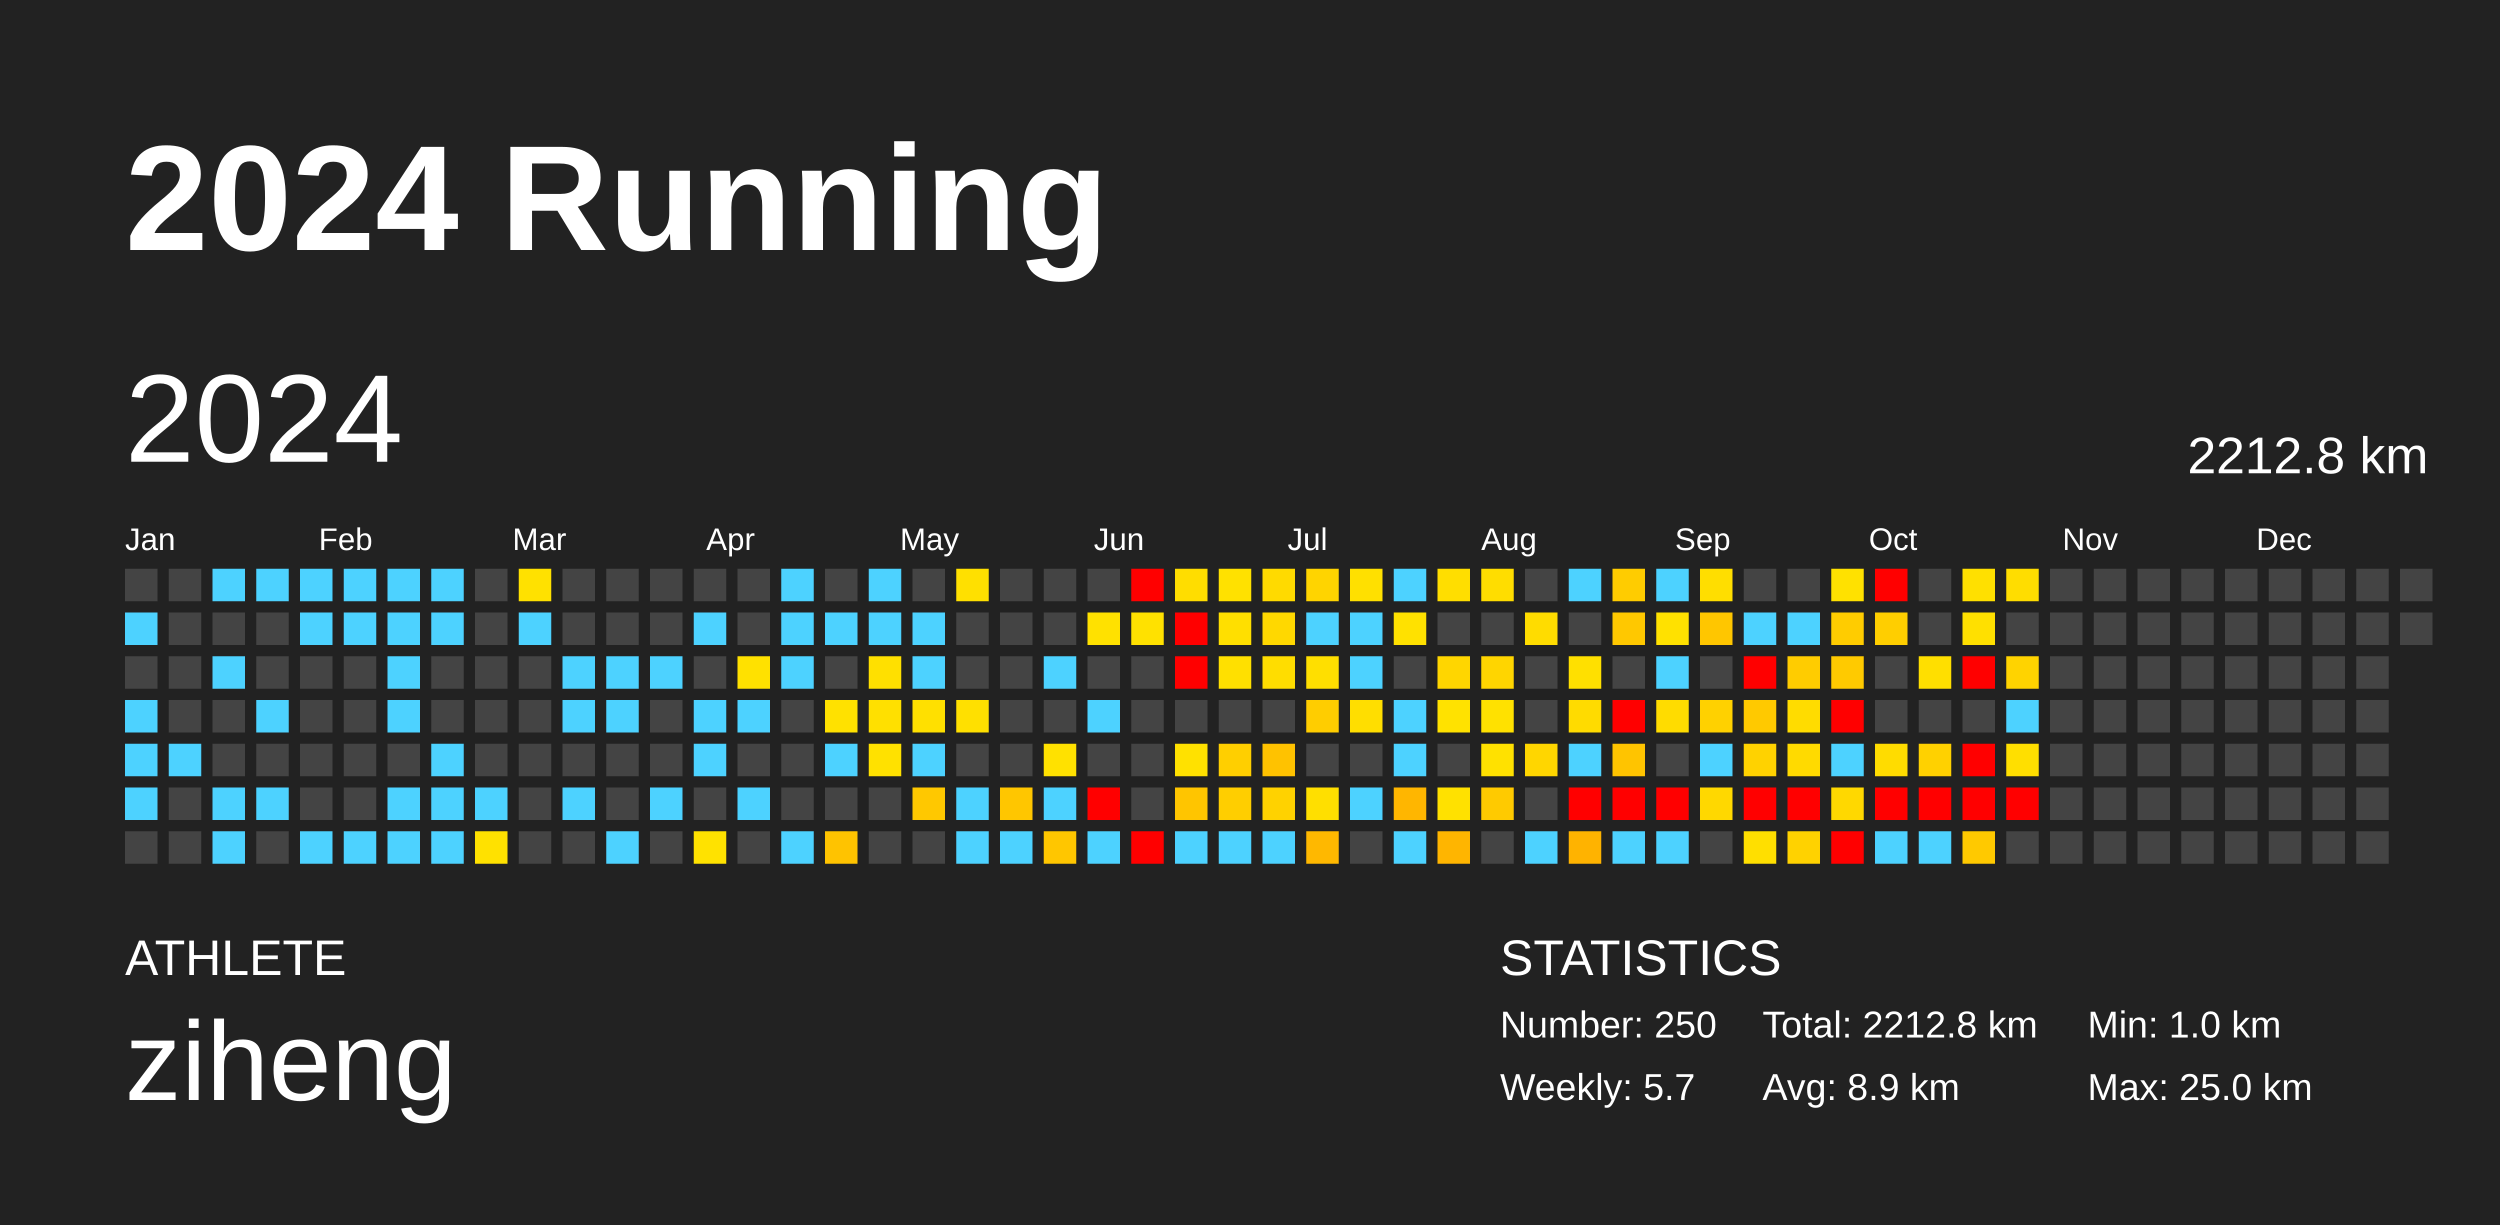
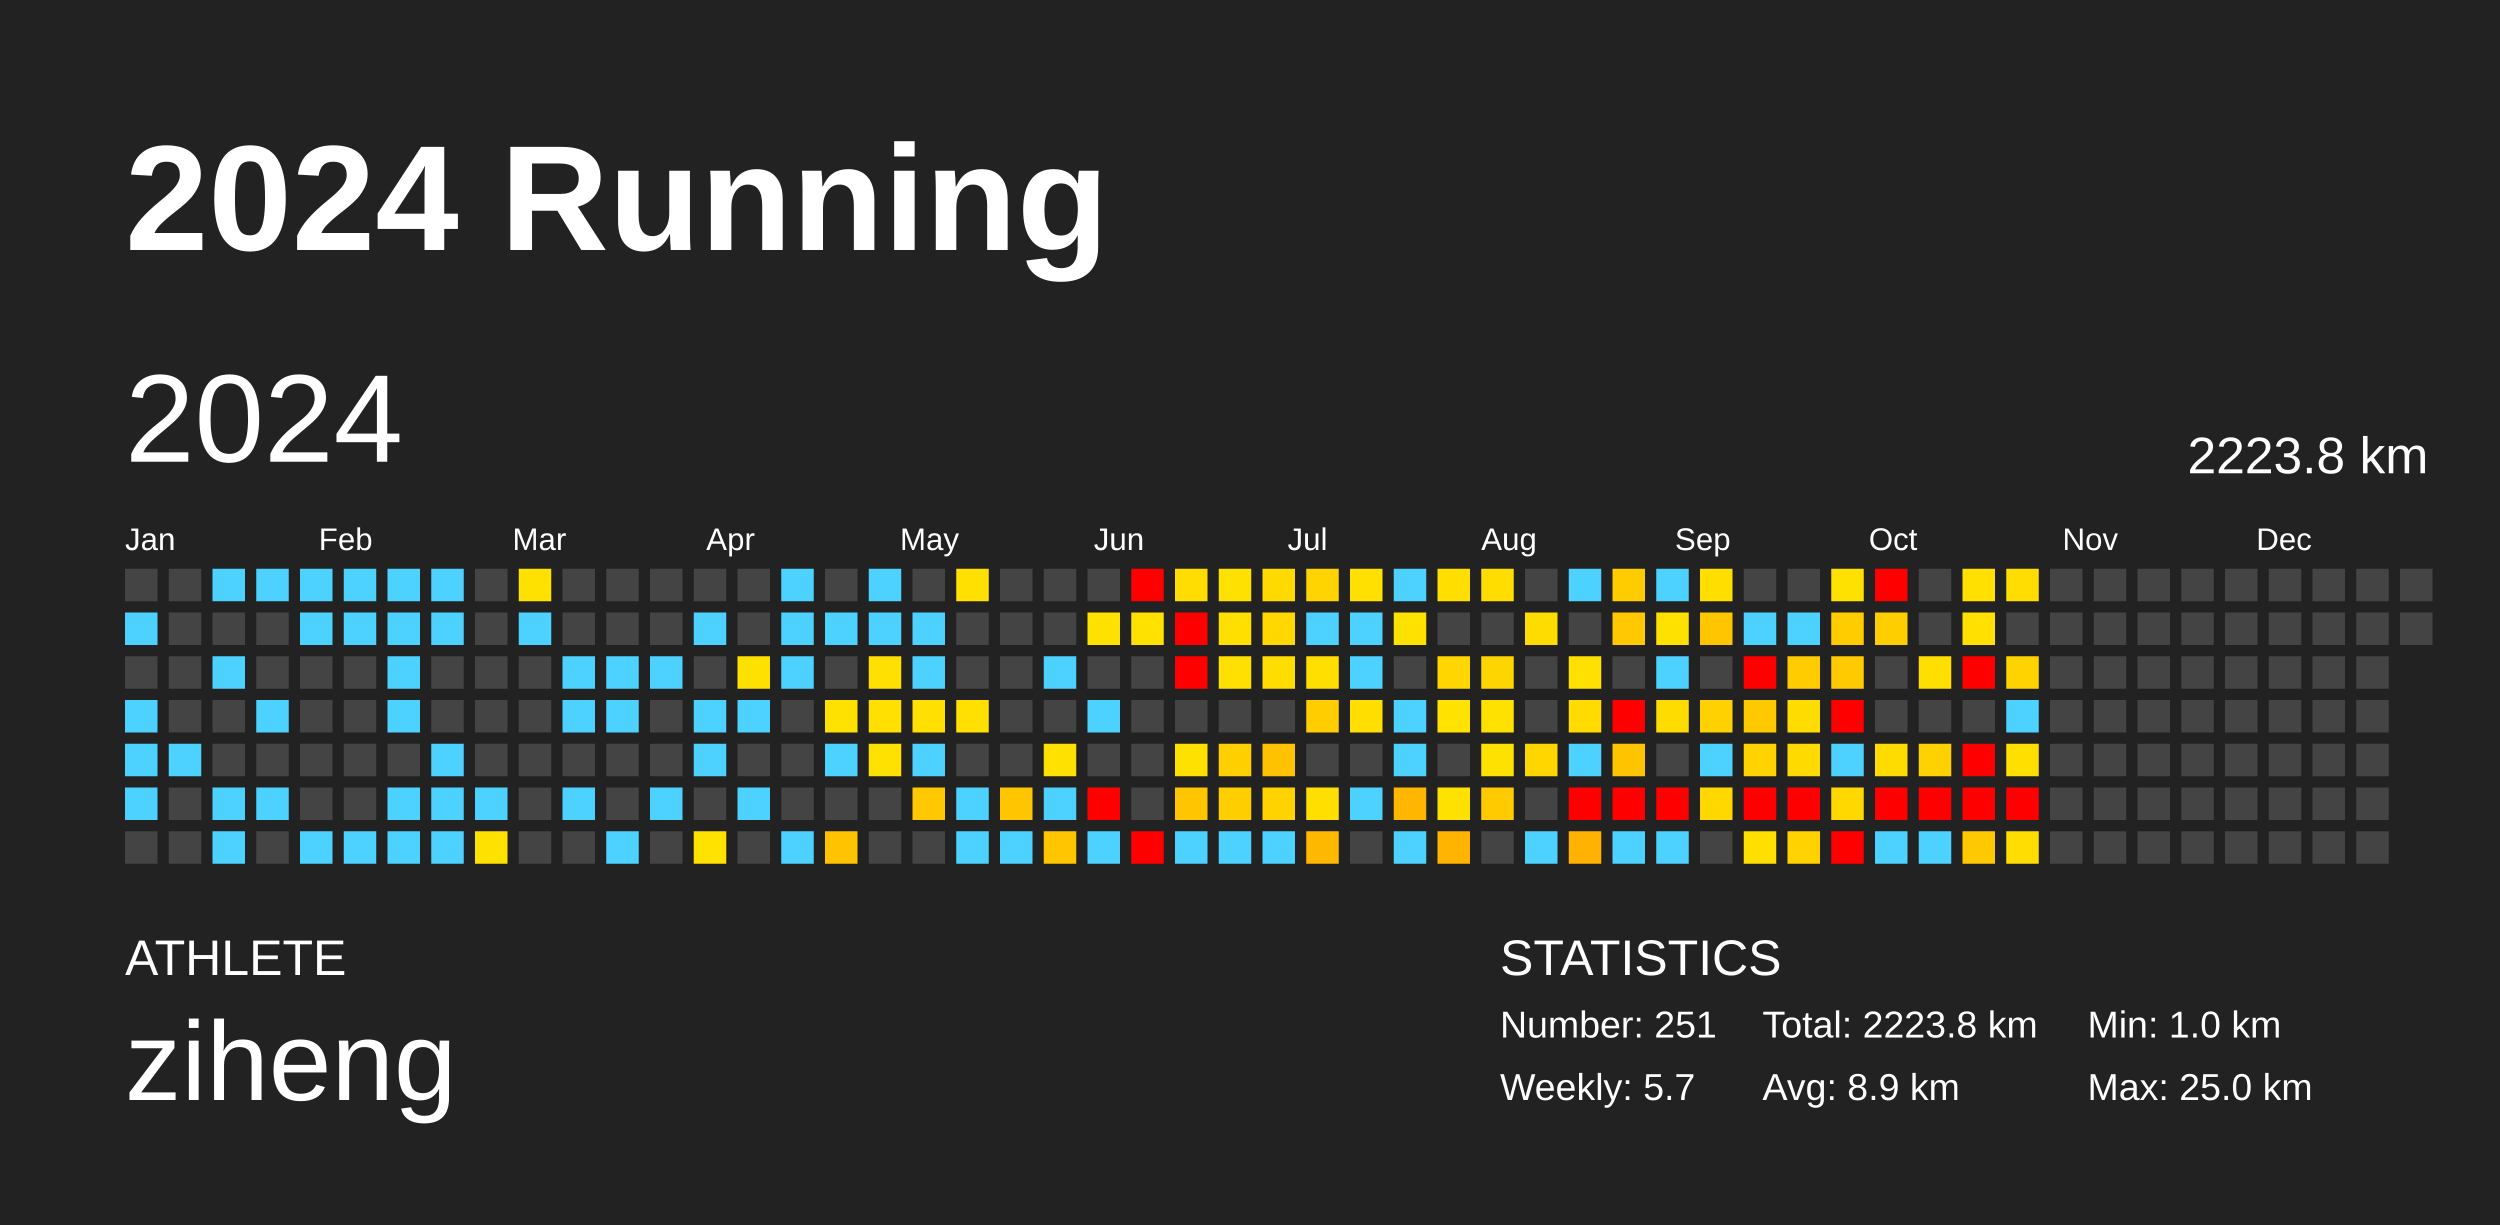
<svg xmlns="http://www.w3.org/2000/svg" baseProfile="full" height="98mm" version="1.1" viewBox="0,0,200,98" width="200mm">
  <defs />
  <rect fill="#222222" height="98" width="200" x="0" y="0" />
  <text fill="#FFFFFF" style="font-size:12px; font-family:Arial; font-weight:bold;" x="10" y="20">2024 Running</text>
  <text fill="#FFFFFF" style="font-size:4px; font-family:Arial" x="10" y="78">ATHLETE</text>
  <text fill="#FFFFFF" style="font-size:9px; font-family:Arial" x="10" y="88">ziheng</text>
  <text fill="#FFFFFF" style="font-size:4px; font-family:Arial" x="120" y="78">STATISTICS</text>
-   <text fill="#FFFFFF" style="font-size:3px; font-family:Arial" x="120" y="83">Number: 250</text>
+   <text fill="#FFFFFF" style="font-size:3px; font-family:Arial" x="120" y="83">Number: 251</text>
  <text fill="#FFFFFF" style="font-size:3px; font-family:Arial" x="120" y="88">Weekly: 5.7</text>
-   <text fill="#FFFFFF" style="font-size:3px; font-family:Arial" x="141" y="83">Total: 2212.8 km</text>
+   <text fill="#FFFFFF" style="font-size:3px; font-family:Arial" x="141" y="83">Total: 2223.8 km</text>
  <text fill="#FFFFFF" style="font-size:3px; font-family:Arial" x="141" y="88">Avg: 8.9 km</text>
  <text fill="#FFFFFF" style="font-size:3px; font-family:Arial" x="167" y="83">Min: 1.0 km</text>
  <text fill="#FFFFFF" style="font-size:3px; font-family:Arial" x="167" y="88">Max: 25.0 km</text>
  <text dominant-baseline="hanging" fill="#FFFFFF" style="font-size:10.0px; font-family:Arial;" x="10" y="30">2024</text>
-   <text dominant-baseline="hanging" fill="#FFFFFF" style="font-size:4.125px; font-family:Arial;" x="175" y="35">2212.8 km</text>
+   <text dominant-baseline="hanging" fill="#FFFFFF" style="font-size:4.125px; font-family:Arial;" x="175" y="35">2223.8 km</text>
  <text fill="#FFFFFF" style="font-size:2.5px; font-family:Arial" x="10.0" y="44">Jan</text>
  <text fill="#FFFFFF" style="font-size:2.5px; font-family:Arial" x="25.5" y="44">Feb</text>
  <text fill="#FFFFFF" style="font-size:2.5px; font-family:Arial" x="41.0" y="44">Mar</text>
  <text fill="#FFFFFF" style="font-size:2.5px; font-family:Arial" x="56.5" y="44">Apr</text>
  <text fill="#FFFFFF" style="font-size:2.5px; font-family:Arial" x="72.0" y="44">May</text>
  <text fill="#FFFFFF" style="font-size:2.5px; font-family:Arial" x="87.5" y="44">Jun</text>
  <text fill="#FFFFFF" style="font-size:2.5px; font-family:Arial" x="103.0" y="44">Jul</text>
  <text fill="#FFFFFF" style="font-size:2.5px; font-family:Arial" x="118.5" y="44">Aug</text>
  <text fill="#FFFFFF" style="font-size:2.5px; font-family:Arial" x="134.0" y="44">Sep</text>
  <text fill="#FFFFFF" style="font-size:2.5px; font-family:Arial" x="149.5" y="44">Oct</text>
  <text fill="#FFFFFF" style="font-size:2.5px; font-family:Arial" x="165.0" y="44">Nov</text>
  <text fill="#FFFFFF" style="font-size:2.5px; font-family:Arial" x="180.5" y="44">Dec</text>
  <rect fill="#444444" height="2.6" width="2.6" x="10.0" y="45.5" />
  <rect fill="#4dd2ff" height="2.6" width="2.6" x="10.0" y="49.0" />
  <rect fill="#444444" height="2.6" width="2.6" x="10.0" y="52.5" />
  <rect fill="#4dd2ff" height="2.6" width="2.6" x="10.0" y="56.0" />
  <rect fill="#4dd2ff" height="2.6" width="2.6" x="10.0" y="59.5" />
  <rect fill="#4dd2ff" height="2.6" width="2.6" x="10.0" y="63.0" />
  <rect fill="#444444" height="2.6" width="2.6" x="10.0" y="66.5" />
  <rect fill="#444444" height="2.6" width="2.6" x="13.5" y="45.5" />
  <rect fill="#444444" height="2.6" width="2.6" x="13.5" y="49.0" />
  <rect fill="#444444" height="2.6" width="2.6" x="13.5" y="52.5" />
  <rect fill="#444444" height="2.6" width="2.6" x="13.5" y="56.0" />
  <rect fill="#4dd2ff" height="2.6" width="2.6" x="13.5" y="59.5" />
  <rect fill="#444444" height="2.6" width="2.6" x="13.5" y="63.0" />
  <rect fill="#444444" height="2.6" width="2.6" x="13.5" y="66.5" />
  <rect fill="#4dd2ff" height="2.6" width="2.6" x="17.0" y="45.5" />
  <rect fill="#444444" height="2.6" width="2.6" x="17.0" y="49.0" />
  <rect fill="#4dd2ff" height="2.6" width="2.6" x="17.0" y="52.5" />
  <rect fill="#444444" height="2.6" width="2.6" x="17.0" y="56.0" />
  <rect fill="#444444" height="2.6" width="2.6" x="17.0" y="59.5" />
  <rect fill="#4dd2ff" height="2.6" width="2.6" x="17.0" y="63.0" />
  <rect fill="#4dd2ff" height="2.6" width="2.6" x="17.0" y="66.5" />
  <rect fill="#4dd2ff" height="2.6" width="2.6" x="20.5" y="45.5" />
  <rect fill="#444444" height="2.6" width="2.6" x="20.5" y="49.0" />
  <rect fill="#444444" height="2.6" width="2.6" x="20.5" y="52.5" />
  <rect fill="#4dd2ff" height="2.6" width="2.6" x="20.5" y="56.0" />
  <rect fill="#444444" height="2.6" width="2.6" x="20.5" y="59.5" />
  <rect fill="#4dd2ff" height="2.6" width="2.6" x="20.5" y="63.0" />
  <rect fill="#444444" height="2.6" width="2.6" x="20.5" y="66.5" />
  <rect fill="#4dd2ff" height="2.6" width="2.6" x="24.0" y="45.5" />
  <rect fill="#4dd2ff" height="2.6" width="2.6" x="24.0" y="49.0" />
  <rect fill="#444444" height="2.6" width="2.6" x="24.0" y="52.5" />
  <rect fill="#444444" height="2.6" width="2.6" x="24.0" y="56.0" />
  <rect fill="#444444" height="2.6" width="2.6" x="24.0" y="59.5" />
  <rect fill="#444444" height="2.6" width="2.6" x="24.0" y="63.0" />
  <rect fill="#4dd2ff" height="2.6" width="2.6" x="24.0" y="66.5" />
  <rect fill="#4dd2ff" height="2.6" width="2.6" x="27.5" y="45.5" />
  <rect fill="#4dd2ff" height="2.6" width="2.6" x="27.5" y="49.0" />
  <rect fill="#444444" height="2.6" width="2.6" x="27.5" y="52.5" />
  <rect fill="#444444" height="2.6" width="2.6" x="27.5" y="56.0" />
  <rect fill="#444444" height="2.6" width="2.6" x="27.5" y="59.5" />
  <rect fill="#444444" height="2.6" width="2.6" x="27.5" y="63.0" />
  <rect fill="#4dd2ff" height="2.6" width="2.6" x="27.5" y="66.5" />
  <rect fill="#4dd2ff" height="2.6" width="2.6" x="31.0" y="45.5" />
  <rect fill="#4dd2ff" height="2.6" width="2.6" x="31.0" y="49.0" />
  <rect fill="#4dd2ff" height="2.6" width="2.6" x="31.0" y="52.5" />
  <rect fill="#4dd2ff" height="2.6" width="2.6" x="31.0" y="56.0" />
  <rect fill="#444444" height="2.6" width="2.6" x="31.0" y="59.5" />
  <rect fill="#4dd2ff" height="2.6" width="2.6" x="31.0" y="63.0" />
  <rect fill="#4dd2ff" height="2.6" width="2.6" x="31.0" y="66.5" />
  <rect fill="#4dd2ff" height="2.6" width="2.6" x="34.5" y="45.5" />
  <rect fill="#4dd2ff" height="2.6" width="2.6" x="34.5" y="49.0" />
  <rect fill="#444444" height="2.6" width="2.6" x="34.5" y="52.5" />
  <rect fill="#444444" height="2.6" width="2.6" x="34.5" y="56.0" />
  <rect fill="#4dd2ff" height="2.6" width="2.6" x="34.5" y="59.5" />
  <rect fill="#4dd2ff" height="2.6" width="2.6" x="34.5" y="63.0" />
  <rect fill="#4dd2ff" height="2.6" width="2.6" x="34.5" y="66.5" />
  <rect fill="#444444" height="2.6" width="2.6" x="38.0" y="45.5" />
  <rect fill="#444444" height="2.6" width="2.6" x="38.0" y="49.0" />
  <rect fill="#444444" height="2.6" width="2.6" x="38.0" y="52.5" />
  <rect fill="#444444" height="2.6" width="2.6" x="38.0" y="56.0" />
  <rect fill="#444444" height="2.6" width="2.6" x="38.0" y="59.5" />
  <rect fill="#4dd2ff" height="2.6" width="2.6" x="38.0" y="63.0" />
  <rect fill="#ffe100" height="2.6" width="2.6" x="38.0" y="66.5" />
  <rect fill="#ffe100" height="2.6" width="2.6" x="41.5" y="45.5" />
  <rect fill="#4dd2ff" height="2.6" width="2.6" x="41.5" y="49.0" />
  <rect fill="#444444" height="2.6" width="2.6" x="41.5" y="52.5" />
  <rect fill="#444444" height="2.6" width="2.6" x="41.5" y="56.0" />
  <rect fill="#444444" height="2.6" width="2.6" x="41.5" y="59.5" />
  <rect fill="#444444" height="2.6" width="2.6" x="41.5" y="63.0" />
  <rect fill="#444444" height="2.6" width="2.6" x="41.5" y="66.5" />
  <rect fill="#444444" height="2.6" width="2.6" x="45.0" y="45.5" />
  <rect fill="#444444" height="2.6" width="2.6" x="45.0" y="49.0" />
  <rect fill="#4dd2ff" height="2.6" width="2.6" x="45.0" y="52.5" />
  <rect fill="#4dd2ff" height="2.6" width="2.6" x="45.0" y="56.0" />
  <rect fill="#444444" height="2.6" width="2.6" x="45.0" y="59.5" />
  <rect fill="#4dd2ff" height="2.6" width="2.6" x="45.0" y="63.0" />
  <rect fill="#444444" height="2.6" width="2.6" x="45.0" y="66.5" />
  <rect fill="#444444" height="2.6" width="2.6" x="48.5" y="45.5" />
  <rect fill="#444444" height="2.6" width="2.6" x="48.5" y="49.0" />
  <rect fill="#4dd2ff" height="2.6" width="2.6" x="48.5" y="52.5" />
  <rect fill="#4dd2ff" height="2.6" width="2.6" x="48.5" y="56.0" />
  <rect fill="#444444" height="2.6" width="2.6" x="48.5" y="59.5" />
  <rect fill="#444444" height="2.6" width="2.6" x="48.5" y="63.0" />
  <rect fill="#4dd2ff" height="2.6" width="2.6" x="48.5" y="66.5" />
  <rect fill="#444444" height="2.6" width="2.6" x="52.0" y="45.5" />
  <rect fill="#444444" height="2.6" width="2.6" x="52.0" y="49.0" />
  <rect fill="#4dd2ff" height="2.6" width="2.6" x="52.0" y="52.5" />
  <rect fill="#444444" height="2.6" width="2.6" x="52.0" y="56.0" />
  <rect fill="#444444" height="2.6" width="2.6" x="52.0" y="59.5" />
  <rect fill="#4dd2ff" height="2.6" width="2.6" x="52.0" y="63.0" />
  <rect fill="#444444" height="2.6" width="2.6" x="52.0" y="66.5" />
  <rect fill="#444444" height="2.6" width="2.6" x="55.5" y="45.5" />
  <rect fill="#4dd2ff" height="2.6" width="2.6" x="55.5" y="49.0" />
  <rect fill="#444444" height="2.6" width="2.6" x="55.5" y="52.5" />
  <rect fill="#4dd2ff" height="2.6" width="2.6" x="55.5" y="56.0" />
  <rect fill="#4dd2ff" height="2.6" width="2.6" x="55.5" y="59.5" />
  <rect fill="#444444" height="2.6" width="2.6" x="55.5" y="63.0" />
  <rect fill="#ffe200" height="2.6" width="2.6" x="55.5" y="66.5" />
  <rect fill="#444444" height="2.6" width="2.6" x="59.0" y="45.5" />
  <rect fill="#444444" height="2.6" width="2.6" x="59.0" y="49.0" />
  <rect fill="#ffe100" height="2.6" width="2.6" x="59.0" y="52.5" />
  <rect fill="#4dd2ff" height="2.6" width="2.6" x="59.0" y="56.0" />
  <rect fill="#444444" height="2.6" width="2.6" x="59.0" y="59.5" />
  <rect fill="#4dd2ff" height="2.6" width="2.6" x="59.0" y="63.0" />
  <rect fill="#444444" height="2.6" width="2.6" x="59.0" y="66.5" />
  <rect fill="#4dd2ff" height="2.6" width="2.6" x="62.5" y="45.5" />
  <rect fill="#4dd2ff" height="2.6" width="2.6" x="62.5" y="49.0" />
  <rect fill="#4dd2ff" height="2.6" width="2.6" x="62.5" y="52.5" />
  <rect fill="#444444" height="2.6" width="2.6" x="62.5" y="56.0" />
  <rect fill="#444444" height="2.6" width="2.6" x="62.5" y="59.5" />
  <rect fill="#444444" height="2.6" width="2.6" x="62.5" y="63.0" />
  <rect fill="#4dd2ff" height="2.6" width="2.6" x="62.5" y="66.5" />
  <rect fill="#444444" height="2.6" width="2.6" x="66.0" y="45.5" />
  <rect fill="#4dd2ff" height="2.6" width="2.6" x="66.0" y="49.0" />
  <rect fill="#444444" height="2.6" width="2.6" x="66.0" y="52.5" />
  <rect fill="#ffe100" height="2.6" width="2.6" x="66.0" y="56.0" />
  <rect fill="#4dd2ff" height="2.6" width="2.6" x="66.0" y="59.5" />
  <rect fill="#444444" height="2.6" width="2.6" x="66.0" y="63.0" />
  <rect fill="#ffc300" height="2.6" width="2.6" x="66.0" y="66.5" />
  <rect fill="#4dd2ff" height="2.6" width="2.6" x="69.5" y="45.5" />
  <rect fill="#4dd2ff" height="2.6" width="2.6" x="69.5" y="49.0" />
  <rect fill="#ffe000" height="2.6" width="2.6" x="69.5" y="52.5" />
  <rect fill="#ffe000" height="2.6" width="2.6" x="69.5" y="56.0" />
  <rect fill="#ffe100" height="2.6" width="2.6" x="69.5" y="59.5" />
  <rect fill="#444444" height="2.6" width="2.6" x="69.5" y="63.0" />
  <rect fill="#444444" height="2.6" width="2.6" x="69.5" y="66.5" />
  <rect fill="#444444" height="2.6" width="2.6" x="73.0" y="45.5" />
  <rect fill="#4dd2ff" height="2.6" width="2.6" x="73.0" y="49.0" />
  <rect fill="#4dd2ff" height="2.6" width="2.6" x="73.0" y="52.5" />
  <rect fill="#ffe000" height="2.6" width="2.6" x="73.0" y="56.0" />
  <rect fill="#4dd2ff" height="2.6" width="2.6" x="73.0" y="59.5" />
  <rect fill="#ffc800" height="2.6" width="2.6" x="73.0" y="63.0" />
  <rect fill="#444444" height="2.6" width="2.6" x="73.0" y="66.5" />
  <rect fill="#ffe000" height="2.6" width="2.6" x="76.5" y="45.5" />
  <rect fill="#444444" height="2.6" width="2.6" x="76.5" y="49.0" />
  <rect fill="#444444" height="2.6" width="2.6" x="76.5" y="52.5" />
  <rect fill="#ffe000" height="2.6" width="2.6" x="76.5" y="56.0" />
  <rect fill="#444444" height="2.6" width="2.6" x="76.5" y="59.5" />
  <rect fill="#4dd2ff" height="2.6" width="2.6" x="76.5" y="63.0" />
  <rect fill="#4dd2ff" height="2.6" width="2.6" x="76.5" y="66.5" />
  <rect fill="#444444" height="2.6" width="2.6" x="80.0" y="45.5" />
  <rect fill="#444444" height="2.6" width="2.6" x="80.0" y="49.0" />
  <rect fill="#444444" height="2.6" width="2.6" x="80.0" y="52.5" />
  <rect fill="#444444" height="2.6" width="2.6" x="80.0" y="56.0" />
  <rect fill="#444444" height="2.6" width="2.6" x="80.0" y="59.5" />
  <rect fill="#ffc600" height="2.6" width="2.6" x="80.0" y="63.0" />
  <rect fill="#4dd2ff" height="2.6" width="2.6" x="80.0" y="66.5" />
  <rect fill="#444444" height="2.6" width="2.6" x="83.5" y="45.5" />
  <rect fill="#444444" height="2.6" width="2.6" x="83.5" y="49.0" />
  <rect fill="#4dd2ff" height="2.6" width="2.6" x="83.5" y="52.5" />
  <rect fill="#444444" height="2.6" width="2.6" x="83.5" y="56.0" />
  <rect fill="#ffe100" height="2.6" width="2.6" x="83.5" y="59.5" />
  <rect fill="#4dd2ff" height="2.6" width="2.6" x="83.5" y="63.0" />
  <rect fill="#ffc600" height="2.6" width="2.6" x="83.5" y="66.5" />
  <rect fill="#444444" height="2.6" width="2.6" x="87.0" y="45.5" />
  <rect fill="#ffe100" height="2.6" width="2.6" x="87.0" y="49.0" />
  <rect fill="#444444" height="2.6" width="2.6" x="87.0" y="52.5" />
  <rect fill="#4dd2ff" height="2.6" width="2.6" x="87.0" y="56.0" />
  <rect fill="#444444" height="2.6" width="2.6" x="87.0" y="59.5" />
  <rect fill="red" height="2.6" width="2.6" x="87.0" y="63.0" />
  <rect fill="#4dd2ff" height="2.6" width="2.6" x="87.0" y="66.5" />
  <rect fill="red" height="2.6" width="2.6" x="90.5" y="45.5" />
  <rect fill="#ffe100" height="2.6" width="2.6" x="90.5" y="49.0" />
  <rect fill="#444444" height="2.6" width="2.6" x="90.5" y="52.5" />
  <rect fill="#444444" height="2.6" width="2.6" x="90.5" y="56.0" />
  <rect fill="#444444" height="2.6" width="2.6" x="90.5" y="59.5" />
  <rect fill="#444444" height="2.6" width="2.6" x="90.5" y="63.0" />
  <rect fill="red" height="2.6" width="2.6" x="90.5" y="66.5" />
  <rect fill="#ffdd00" height="2.6" width="2.6" x="94.0" y="45.5" />
  <rect fill="red" height="2.6" width="2.6" x="94.0" y="49.0" />
  <rect fill="red" height="2.6" width="2.6" x="94.0" y="52.5" />
  <rect fill="#444444" height="2.6" width="2.6" x="94.0" y="56.0" />
  <rect fill="#ffe100" height="2.6" width="2.6" x="94.0" y="59.5" />
  <rect fill="#ffc500" height="2.6" width="2.6" x="94.0" y="63.0" />
  <rect fill="#4dd2ff" height="2.6" width="2.6" x="94.0" y="66.5" />
  <rect fill="#ffe100" height="2.6" width="2.6" x="97.5" y="45.5" />
  <rect fill="#ffdf00" height="2.6" width="2.6" x="97.5" y="49.0" />
  <rect fill="#ffe000" height="2.6" width="2.6" x="97.5" y="52.5" />
  <rect fill="#444444" height="2.6" width="2.6" x="97.5" y="56.0" />
  <rect fill="#ffcf00" height="2.6" width="2.6" x="97.5" y="59.5" />
  <rect fill="#ffce00" height="2.6" width="2.6" x="97.5" y="63.0" />
  <rect fill="#4dd2ff" height="2.6" width="2.6" x="97.5" y="66.5" />
  <rect fill="#ffda00" height="2.6" width="2.6" x="101.0" y="45.5" />
  <rect fill="#ffd800" height="2.6" width="2.6" x="101.0" y="49.0" />
  <rect fill="#ffdd00" height="2.6" width="2.6" x="101.0" y="52.5" />
  <rect fill="#444444" height="2.6" width="2.6" x="101.0" y="56.0" />
  <rect fill="#ffc200" height="2.6" width="2.6" x="101.0" y="59.5" />
  <rect fill="#ffd200" height="2.6" width="2.6" x="101.0" y="63.0" />
  <rect fill="#4dd2ff" height="2.6" width="2.6" x="101.0" y="66.5" />
  <rect fill="#ffd400" height="2.6" width="2.6" x="104.5" y="45.5" />
  <rect fill="#4dd2ff" height="2.6" width="2.6" x="104.5" y="49.0" />
  <rect fill="#ffdf00" height="2.6" width="2.6" x="104.5" y="52.5" />
  <rect fill="#ffcd00" height="2.6" width="2.6" x="104.5" y="56.0" />
  <rect fill="#444444" height="2.6" width="2.6" x="104.5" y="59.5" />
  <rect fill="#ffdf00" height="2.6" width="2.6" x="104.5" y="63.0" />
  <rect fill="#ffb800" height="2.6" width="2.6" x="104.5" y="66.5" />
  <rect fill="#ffe000" height="2.6" width="2.6" x="108.0" y="45.5" />
  <rect fill="#4dd2ff" height="2.6" width="2.6" x="108.0" y="49.0" />
  <rect fill="#4dd2ff" height="2.6" width="2.6" x="108.0" y="52.5" />
  <rect fill="#ffde00" height="2.6" width="2.6" x="108.0" y="56.0" />
  <rect fill="#444444" height="2.6" width="2.6" x="108.0" y="59.5" />
  <rect fill="#4dd2ff" height="2.6" width="2.6" x="108.0" y="63.0" />
  <rect fill="#444444" height="2.6" width="2.6" x="108.0" y="66.5" />
  <rect fill="#4dd2ff" height="2.6" width="2.6" x="111.5" y="45.5" />
  <rect fill="#ffe100" height="2.6" width="2.6" x="111.5" y="49.0" />
  <rect fill="#444444" height="2.6" width="2.6" x="111.5" y="52.5" />
  <rect fill="#4dd2ff" height="2.6" width="2.6" x="111.5" y="56.0" />
  <rect fill="#4dd2ff" height="2.6" width="2.6" x="111.5" y="59.5" />
  <rect fill="#ffb600" height="2.6" width="2.6" x="111.5" y="63.0" />
  <rect fill="#4dd2ff" height="2.6" width="2.6" x="111.5" y="66.5" />
  <rect fill="#ffde00" height="2.6" width="2.6" x="115.0" y="45.5" />
  <rect fill="#444444" height="2.6" width="2.6" x="115.0" y="49.0" />
  <rect fill="#ffd600" height="2.6" width="2.6" x="115.0" y="52.5" />
  <rect fill="#ffe200" height="2.6" width="2.6" x="115.0" y="56.0" />
  <rect fill="#444444" height="2.6" width="2.6" x="115.0" y="59.5" />
  <rect fill="#ffe100" height="2.6" width="2.6" x="115.0" y="63.0" />
  <rect fill="#ffb500" height="2.6" width="2.6" x="115.0" y="66.5" />
  <rect fill="#ffdd00" height="2.6" width="2.6" x="118.5" y="45.5" />
  <rect fill="#444444" height="2.6" width="2.6" x="118.5" y="49.0" />
  <rect fill="#ffd500" height="2.6" width="2.6" x="118.5" y="52.5" />
  <rect fill="#ffe100" height="2.6" width="2.6" x="118.5" y="56.0" />
  <rect fill="#ffe100" height="2.6" width="2.6" x="118.5" y="59.5" />
  <rect fill="#ffca00" height="2.6" width="2.6" x="118.5" y="63.0" />
  <rect fill="#444444" height="2.6" width="2.6" x="118.5" y="66.5" />
  <rect fill="#444444" height="2.6" width="2.6" x="122.0" y="45.5" />
  <rect fill="#ffdc00" height="2.6" width="2.6" x="122.0" y="49.0" />
  <rect fill="#444444" height="2.6" width="2.6" x="122.0" y="52.5" />
  <rect fill="#444444" height="2.6" width="2.6" x="122.0" y="56.0" />
  <rect fill="#ffd600" height="2.6" width="2.6" x="122.0" y="59.5" />
  <rect fill="#444444" height="2.6" width="2.6" x="122.0" y="63.0" />
  <rect fill="#4dd2ff" height="2.6" width="2.6" x="122.0" y="66.5" />
  <rect fill="#4dd2ff" height="2.6" width="2.6" x="125.5" y="45.5" />
  <rect fill="#444444" height="2.6" width="2.6" x="125.5" y="49.0" />
  <rect fill="#ffe000" height="2.6" width="2.6" x="125.5" y="52.5" />
  <rect fill="#ffdb00" height="2.6" width="2.6" x="125.5" y="56.0" />
  <rect fill="#4dd2ff" height="2.6" width="2.6" x="125.5" y="59.5" />
  <rect fill="red" height="2.6" width="2.6" x="125.5" y="63.0" />
  <rect fill="#ffb300" height="2.6" width="2.6" x="125.5" y="66.5" />
  <rect fill="#ffcc00" height="2.6" width="2.6" x="129.0" y="45.5" />
  <rect fill="#ffc800" height="2.6" width="2.6" x="129.0" y="49.0" />
  <rect fill="#444444" height="2.6" width="2.6" x="129.0" y="52.5" />
  <rect fill="red" height="2.6" width="2.6" x="129.0" y="56.0" />
  <rect fill="#ffc400" height="2.6" width="2.6" x="129.0" y="59.5" />
  <rect fill="red" height="2.6" width="2.6" x="129.0" y="63.0" />
  <rect fill="#4dd2ff" height="2.6" width="2.6" x="129.0" y="66.5" />
  <rect fill="#4dd2ff" height="2.6" width="2.6" x="132.5" y="45.5" />
  <rect fill="#ffe100" height="2.6" width="2.6" x="132.5" y="49.0" />
  <rect fill="#4dd2ff" height="2.6" width="2.6" x="132.5" y="52.5" />
  <rect fill="#ffdc00" height="2.6" width="2.6" x="132.5" y="56.0" />
  <rect fill="#444444" height="2.6" width="2.6" x="132.5" y="59.5" />
  <rect fill="red" height="2.6" width="2.6" x="132.5" y="63.0" />
  <rect fill="#4dd2ff" height="2.6" width="2.6" x="132.5" y="66.5" />
  <rect fill="#ffde00" height="2.6" width="2.6" x="136.0" y="45.5" />
  <rect fill="#ffc600" height="2.6" width="2.6" x="136.0" y="49.0" />
  <rect fill="#444444" height="2.6" width="2.6" x="136.0" y="52.5" />
  <rect fill="#ffd100" height="2.6" width="2.6" x="136.0" y="56.0" />
  <rect fill="#4dd2ff" height="2.6" width="2.6" x="136.0" y="59.5" />
  <rect fill="#ffd800" height="2.6" width="2.6" x="136.0" y="63.0" />
  <rect fill="#444444" height="2.6" width="2.6" x="136.0" y="66.5" />
  <rect fill="#444444" height="2.6" width="2.6" x="139.5" y="45.5" />
  <rect fill="#4dd2ff" height="2.6" width="2.6" x="139.5" y="49.0" />
  <rect fill="red" height="2.6" width="2.6" x="139.5" y="52.5" />
  <rect fill="#ffc900" height="2.6" width="2.6" x="139.5" y="56.0" />
  <rect fill="#ffd200" height="2.6" width="2.6" x="139.5" y="59.5" />
  <rect fill="red" height="2.6" width="2.6" x="139.5" y="63.0" />
  <rect fill="#ffdf00" height="2.6" width="2.6" x="139.5" y="66.5" />
  <rect fill="#444444" height="2.6" width="2.6" x="143.0" y="45.5" />
  <rect fill="#4dd2ff" height="2.6" width="2.6" x="143.0" y="49.0" />
  <rect fill="#ffcc00" height="2.6" width="2.6" x="143.0" y="52.5" />
  <rect fill="#ffdc00" height="2.6" width="2.6" x="143.0" y="56.0" />
  <rect fill="#ffda00" height="2.6" width="2.6" x="143.0" y="59.5" />
  <rect fill="red" height="2.6" width="2.6" x="143.0" y="63.0" />
  <rect fill="#ffd200" height="2.6" width="2.6" x="143.0" y="66.5" />
  <rect fill="#ffe100" height="2.6" width="2.6" x="146.5" y="45.5" />
  <rect fill="#ffcc00" height="2.6" width="2.6" x="146.5" y="49.0" />
  <rect fill="#ffca00" height="2.6" width="2.6" x="146.5" y="52.5" />
  <rect fill="red" height="2.6" width="2.6" x="146.5" y="56.0" />
  <rect fill="#4dd2ff" height="2.6" width="2.6" x="146.5" y="59.5" />
  <rect fill="#ffd800" height="2.6" width="2.6" x="146.5" y="63.0" />
  <rect fill="red" height="2.6" width="2.6" x="146.5" y="66.5" />
  <rect fill="red" height="2.6" width="2.6" x="150.0" y="45.5" />
  <rect fill="#ffce00" height="2.6" width="2.6" x="150.0" y="49.0" />
  <rect fill="#444444" height="2.6" width="2.6" x="150.0" y="52.5" />
  <rect fill="#444444" height="2.6" width="2.6" x="150.0" y="56.0" />
  <rect fill="#ffdc00" height="2.6" width="2.6" x="150.0" y="59.5" />
  <rect fill="red" height="2.6" width="2.6" x="150.0" y="63.0" />
  <rect fill="#4dd2ff" height="2.6" width="2.6" x="150.0" y="66.5" />
  <rect fill="#444444" height="2.6" width="2.6" x="153.5" y="45.5" />
  <rect fill="#444444" height="2.6" width="2.6" x="153.5" y="49.0" />
  <rect fill="#ffdf00" height="2.6" width="2.6" x="153.5" y="52.5" />
  <rect fill="#444444" height="2.6" width="2.6" x="153.5" y="56.0" />
  <rect fill="#ffd100" height="2.6" width="2.6" x="153.5" y="59.5" />
  <rect fill="red" height="2.6" width="2.6" x="153.5" y="63.0" />
  <rect fill="#4dd2ff" height="2.6" width="2.6" x="153.5" y="66.5" />
  <rect fill="#ffe000" height="2.6" width="2.6" x="157.0" y="45.5" />
  <rect fill="#ffe000" height="2.6" width="2.6" x="157.0" y="49.0" />
  <rect fill="red" height="2.6" width="2.6" x="157.0" y="52.5" />
  <rect fill="#444444" height="2.6" width="2.6" x="157.0" y="56.0" />
  <rect fill="red" height="2.6" width="2.6" x="157.0" y="59.5" />
  <rect fill="red" height="2.6" width="2.6" x="157.0" y="63.0" />
  <rect fill="#ffc900" height="2.6" width="2.6" x="157.0" y="66.5" />
  <rect fill="#ffdd00" height="2.6" width="2.6" x="160.5" y="45.5" />
  <rect fill="#444444" height="2.6" width="2.6" x="160.5" y="49.0" />
  <rect fill="#ffd300" height="2.6" width="2.6" x="160.5" y="52.5" />
  <rect fill="#4dd2ff" height="2.6" width="2.6" x="160.5" y="56.0" />
  <rect fill="#ffdf00" height="2.6" width="2.6" x="160.5" y="59.5" />
  <rect fill="red" height="2.6" width="2.6" x="160.5" y="63.0" />
-   <rect fill="#444444" height="2.6" width="2.6" x="160.5" y="66.5" />
+   <rect fill="#ffdd00" height="2.6" width="2.6" x="160.5" y="66.5" />
  <rect fill="#444444" height="2.6" width="2.6" x="164.0" y="45.5" />
  <rect fill="#444444" height="2.6" width="2.6" x="164.0" y="49.0" />
  <rect fill="#444444" height="2.6" width="2.6" x="164.0" y="52.5" />
  <rect fill="#444444" height="2.6" width="2.6" x="164.0" y="56.0" />
  <rect fill="#444444" height="2.6" width="2.6" x="164.0" y="59.5" />
  <rect fill="#444444" height="2.6" width="2.6" x="164.0" y="63.0" />
  <rect fill="#444444" height="2.6" width="2.6" x="164.0" y="66.5" />
  <rect fill="#444444" height="2.6" width="2.6" x="167.5" y="45.5" />
  <rect fill="#444444" height="2.6" width="2.6" x="167.5" y="49.0" />
  <rect fill="#444444" height="2.6" width="2.6" x="167.5" y="52.5" />
  <rect fill="#444444" height="2.6" width="2.6" x="167.5" y="56.0" />
  <rect fill="#444444" height="2.6" width="2.6" x="167.5" y="59.5" />
  <rect fill="#444444" height="2.6" width="2.6" x="167.5" y="63.0" />
  <rect fill="#444444" height="2.6" width="2.6" x="167.5" y="66.5" />
  <rect fill="#444444" height="2.6" width="2.6" x="171.0" y="45.5" />
  <rect fill="#444444" height="2.6" width="2.6" x="171.0" y="49.0" />
  <rect fill="#444444" height="2.6" width="2.6" x="171.0" y="52.5" />
  <rect fill="#444444" height="2.6" width="2.6" x="171.0" y="56.0" />
  <rect fill="#444444" height="2.6" width="2.6" x="171.0" y="59.5" />
  <rect fill="#444444" height="2.6" width="2.6" x="171.0" y="63.0" />
  <rect fill="#444444" height="2.6" width="2.6" x="171.0" y="66.5" />
  <rect fill="#444444" height="2.6" width="2.6" x="174.5" y="45.5" />
  <rect fill="#444444" height="2.6" width="2.6" x="174.5" y="49.0" />
  <rect fill="#444444" height="2.6" width="2.6" x="174.5" y="52.5" />
  <rect fill="#444444" height="2.6" width="2.6" x="174.5" y="56.0" />
  <rect fill="#444444" height="2.6" width="2.6" x="174.5" y="59.5" />
  <rect fill="#444444" height="2.6" width="2.6" x="174.5" y="63.0" />
  <rect fill="#444444" height="2.6" width="2.6" x="174.5" y="66.5" />
  <rect fill="#444444" height="2.6" width="2.6" x="178.0" y="45.5" />
  <rect fill="#444444" height="2.6" width="2.6" x="178.0" y="49.0" />
  <rect fill="#444444" height="2.6" width="2.6" x="178.0" y="52.5" />
  <rect fill="#444444" height="2.6" width="2.6" x="178.0" y="56.0" />
  <rect fill="#444444" height="2.6" width="2.6" x="178.0" y="59.5" />
  <rect fill="#444444" height="2.6" width="2.6" x="178.0" y="63.0" />
  <rect fill="#444444" height="2.6" width="2.6" x="178.0" y="66.5" />
  <rect fill="#444444" height="2.6" width="2.6" x="181.5" y="45.5" />
  <rect fill="#444444" height="2.6" width="2.6" x="181.5" y="49.0" />
  <rect fill="#444444" height="2.6" width="2.6" x="181.5" y="52.5" />
  <rect fill="#444444" height="2.6" width="2.6" x="181.5" y="56.0" />
  <rect fill="#444444" height="2.6" width="2.6" x="181.5" y="59.5" />
  <rect fill="#444444" height="2.6" width="2.6" x="181.5" y="63.0" />
  <rect fill="#444444" height="2.6" width="2.6" x="181.5" y="66.5" />
  <rect fill="#444444" height="2.6" width="2.6" x="185.0" y="45.5" />
  <rect fill="#444444" height="2.6" width="2.6" x="185.0" y="49.0" />
  <rect fill="#444444" height="2.6" width="2.6" x="185.0" y="52.5" />
  <rect fill="#444444" height="2.6" width="2.6" x="185.0" y="56.0" />
  <rect fill="#444444" height="2.6" width="2.6" x="185.0" y="59.5" />
  <rect fill="#444444" height="2.6" width="2.6" x="185.0" y="63.0" />
  <rect fill="#444444" height="2.6" width="2.6" x="185.0" y="66.5" />
  <rect fill="#444444" height="2.6" width="2.6" x="188.5" y="45.5" />
  <rect fill="#444444" height="2.6" width="2.6" x="188.5" y="49.0" />
  <rect fill="#444444" height="2.6" width="2.6" x="188.5" y="52.5" />
  <rect fill="#444444" height="2.6" width="2.6" x="188.5" y="56.0" />
  <rect fill="#444444" height="2.6" width="2.6" x="188.5" y="59.5" />
  <rect fill="#444444" height="2.6" width="2.6" x="188.5" y="63.0" />
  <rect fill="#444444" height="2.6" width="2.6" x="188.5" y="66.5" />
  <rect fill="#444444" height="2.6" width="2.6" x="192.0" y="45.5" />
  <rect fill="#444444" height="2.6" width="2.6" x="192.0" y="49.0" />
</svg>
